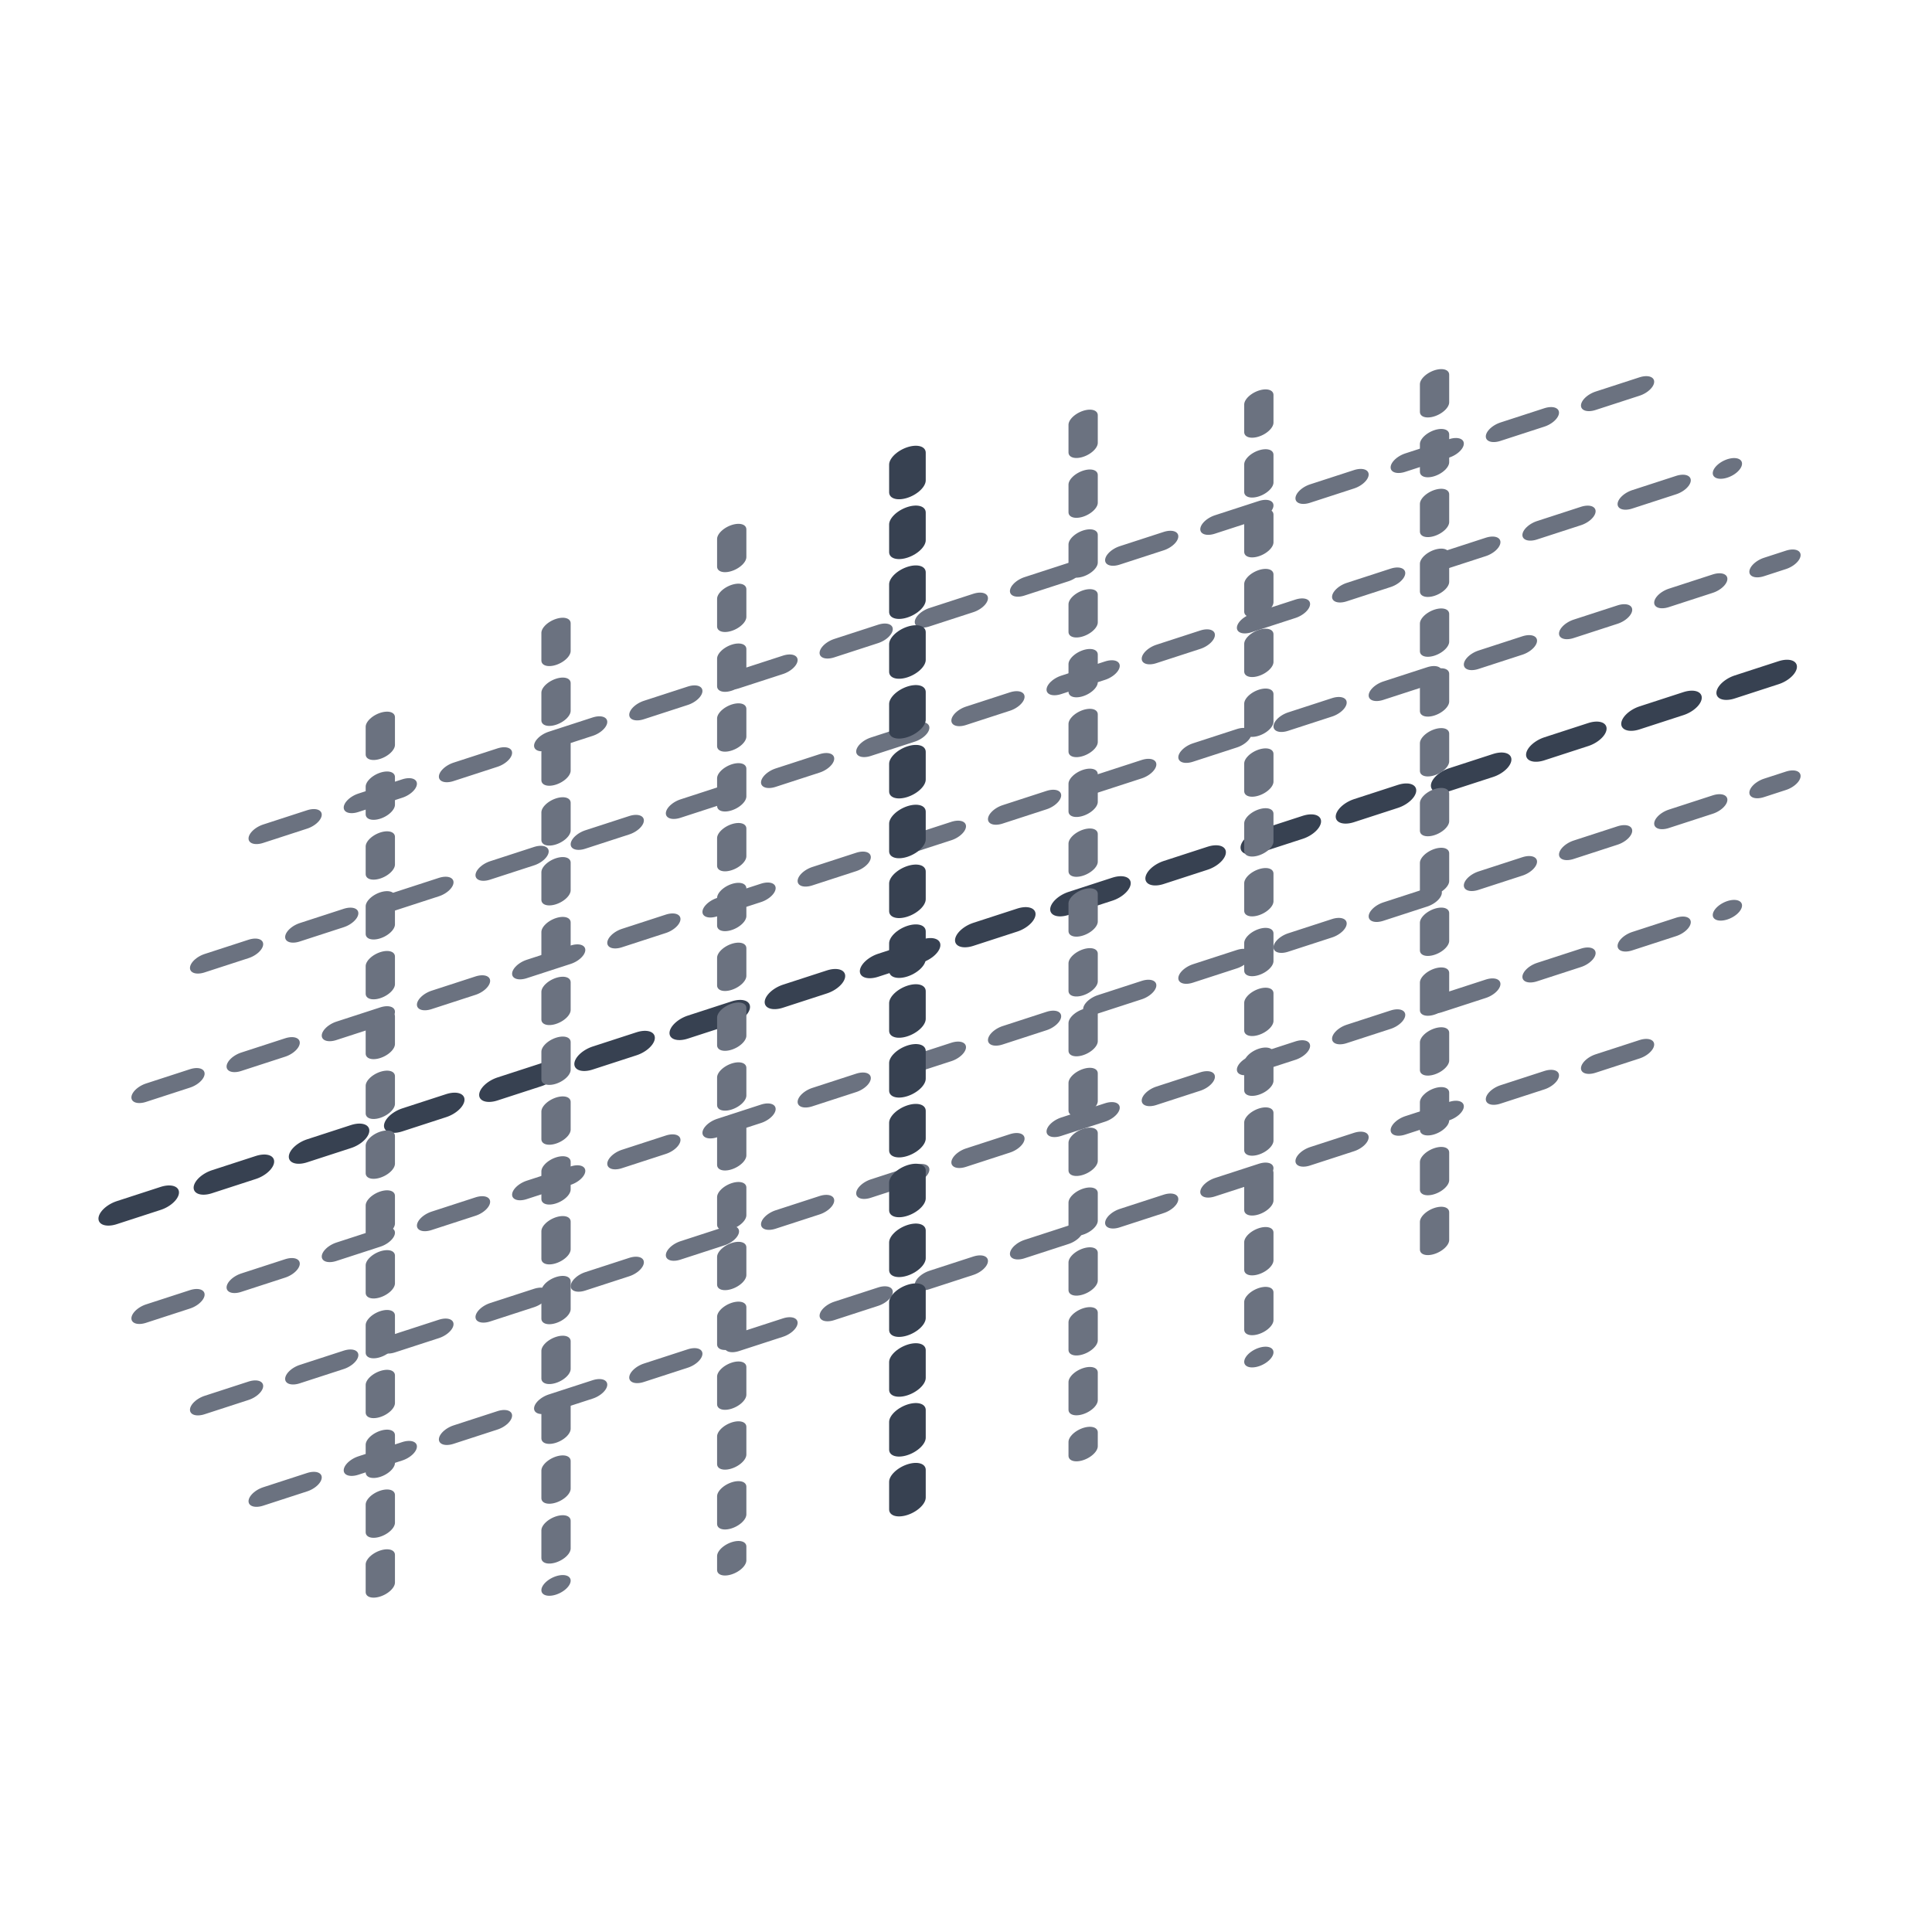
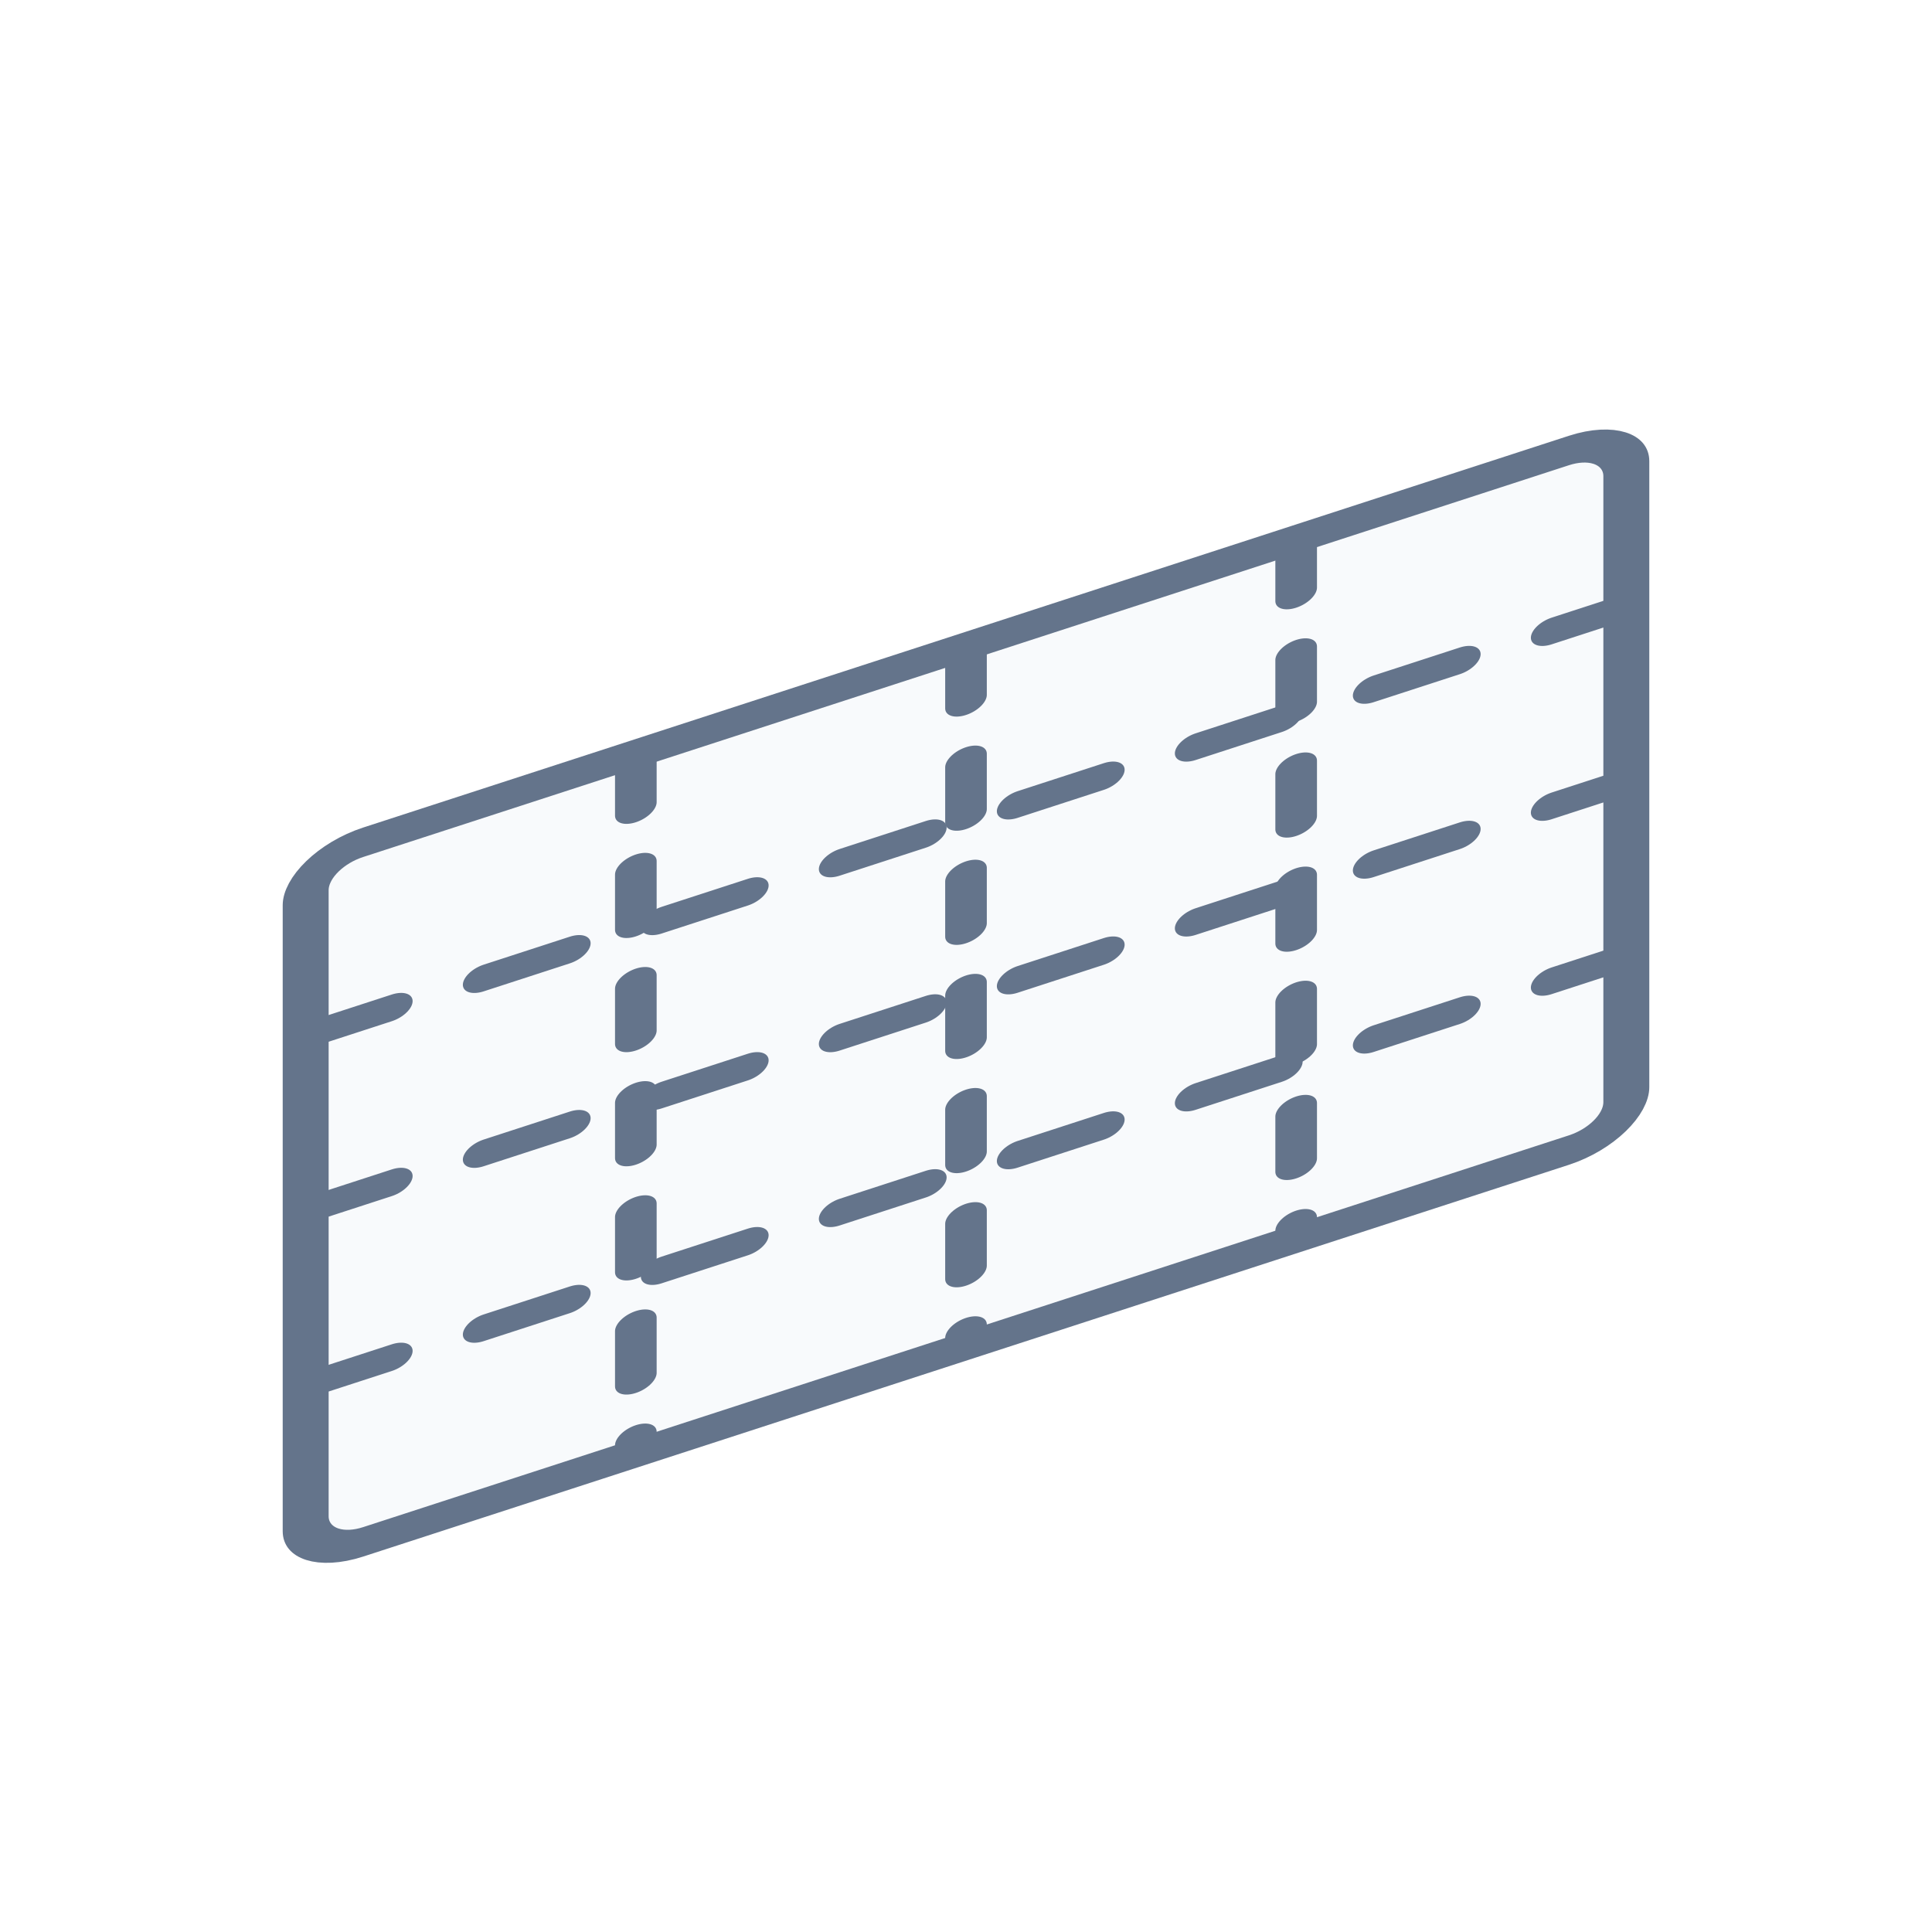
- <svg xmlns="http://www.w3.org/2000/svg" viewBox="0 0 512 512" role="img" aria-label="Grid">
-   <defs>
-     <style>
-       .grid-line {
-         fill: none;
-         stroke: #6b7280;
-         stroke-width: 8;
-         stroke-linecap: round;
-         stroke-dasharray: 12 14;
-       }
- 
-       .grid-main {
-         stroke: #374151;
-         stroke-width: 10;
-       }
-     </style>
-   </defs>
-   <g transform="translate(256 258) rotate(-18) skewX(-18) scale(1.02 .58) translate(-256 -256)">
-     <path class="grid-line" d="M64 96h384" />
-     <path class="grid-line" d="M48 144h416" />
-     <path class="grid-line" d="M32 192h448" />
-     <path class="grid-line grid-main" d="M24 240h464" />
-     <path class="grid-line" d="M32 288h448" />
-     <path class="grid-line" d="M48 336h416" />
-     <path class="grid-line" d="M64 384h384" />
-     <path class="grid-line" d="M96 64v384" />
-     <path class="grid-line" d="M144 48v416" />
-     <path class="grid-line" d="M192 32v448" />
-     <path class="grid-line grid-main" d="M240 24v464" />
-     <path class="grid-line" d="M288 32v448" />
-     <path class="grid-line" d="M336 48v416" />
-     <path class="grid-line" d="M384 64v384" />
+ <svg xmlns="http://www.w3.org/2000/svg" viewBox="0 0 64 64" width="100%" height="100%" role="img" aria-label="Izgara">
+   <g transform="translate(32 33) rotate(-18) skewX(-18) scale(1 .58) translate(-32 -32)">
+     <rect x="9" y="13" width="46" height="38" rx="2" fill="#f8fafc" stroke="#64748b" stroke-width="1.6" />
+     <g fill="none" stroke="#64748b" stroke-width="1.45" stroke-linecap="round" stroke-dasharray="3 3.2">
+       <path d="M 9 22.5 H 55" />
+       <path d="M 9 32 H 55" />
+       <path d="M 9 41.5 H 55" />
+       <path d="M 20.5 13 V 51" />
+       <path d="M 32 13 V 51" />
+       <path d="M 43.5 13 V 51" />
+     </g>
  </g>
</svg>
